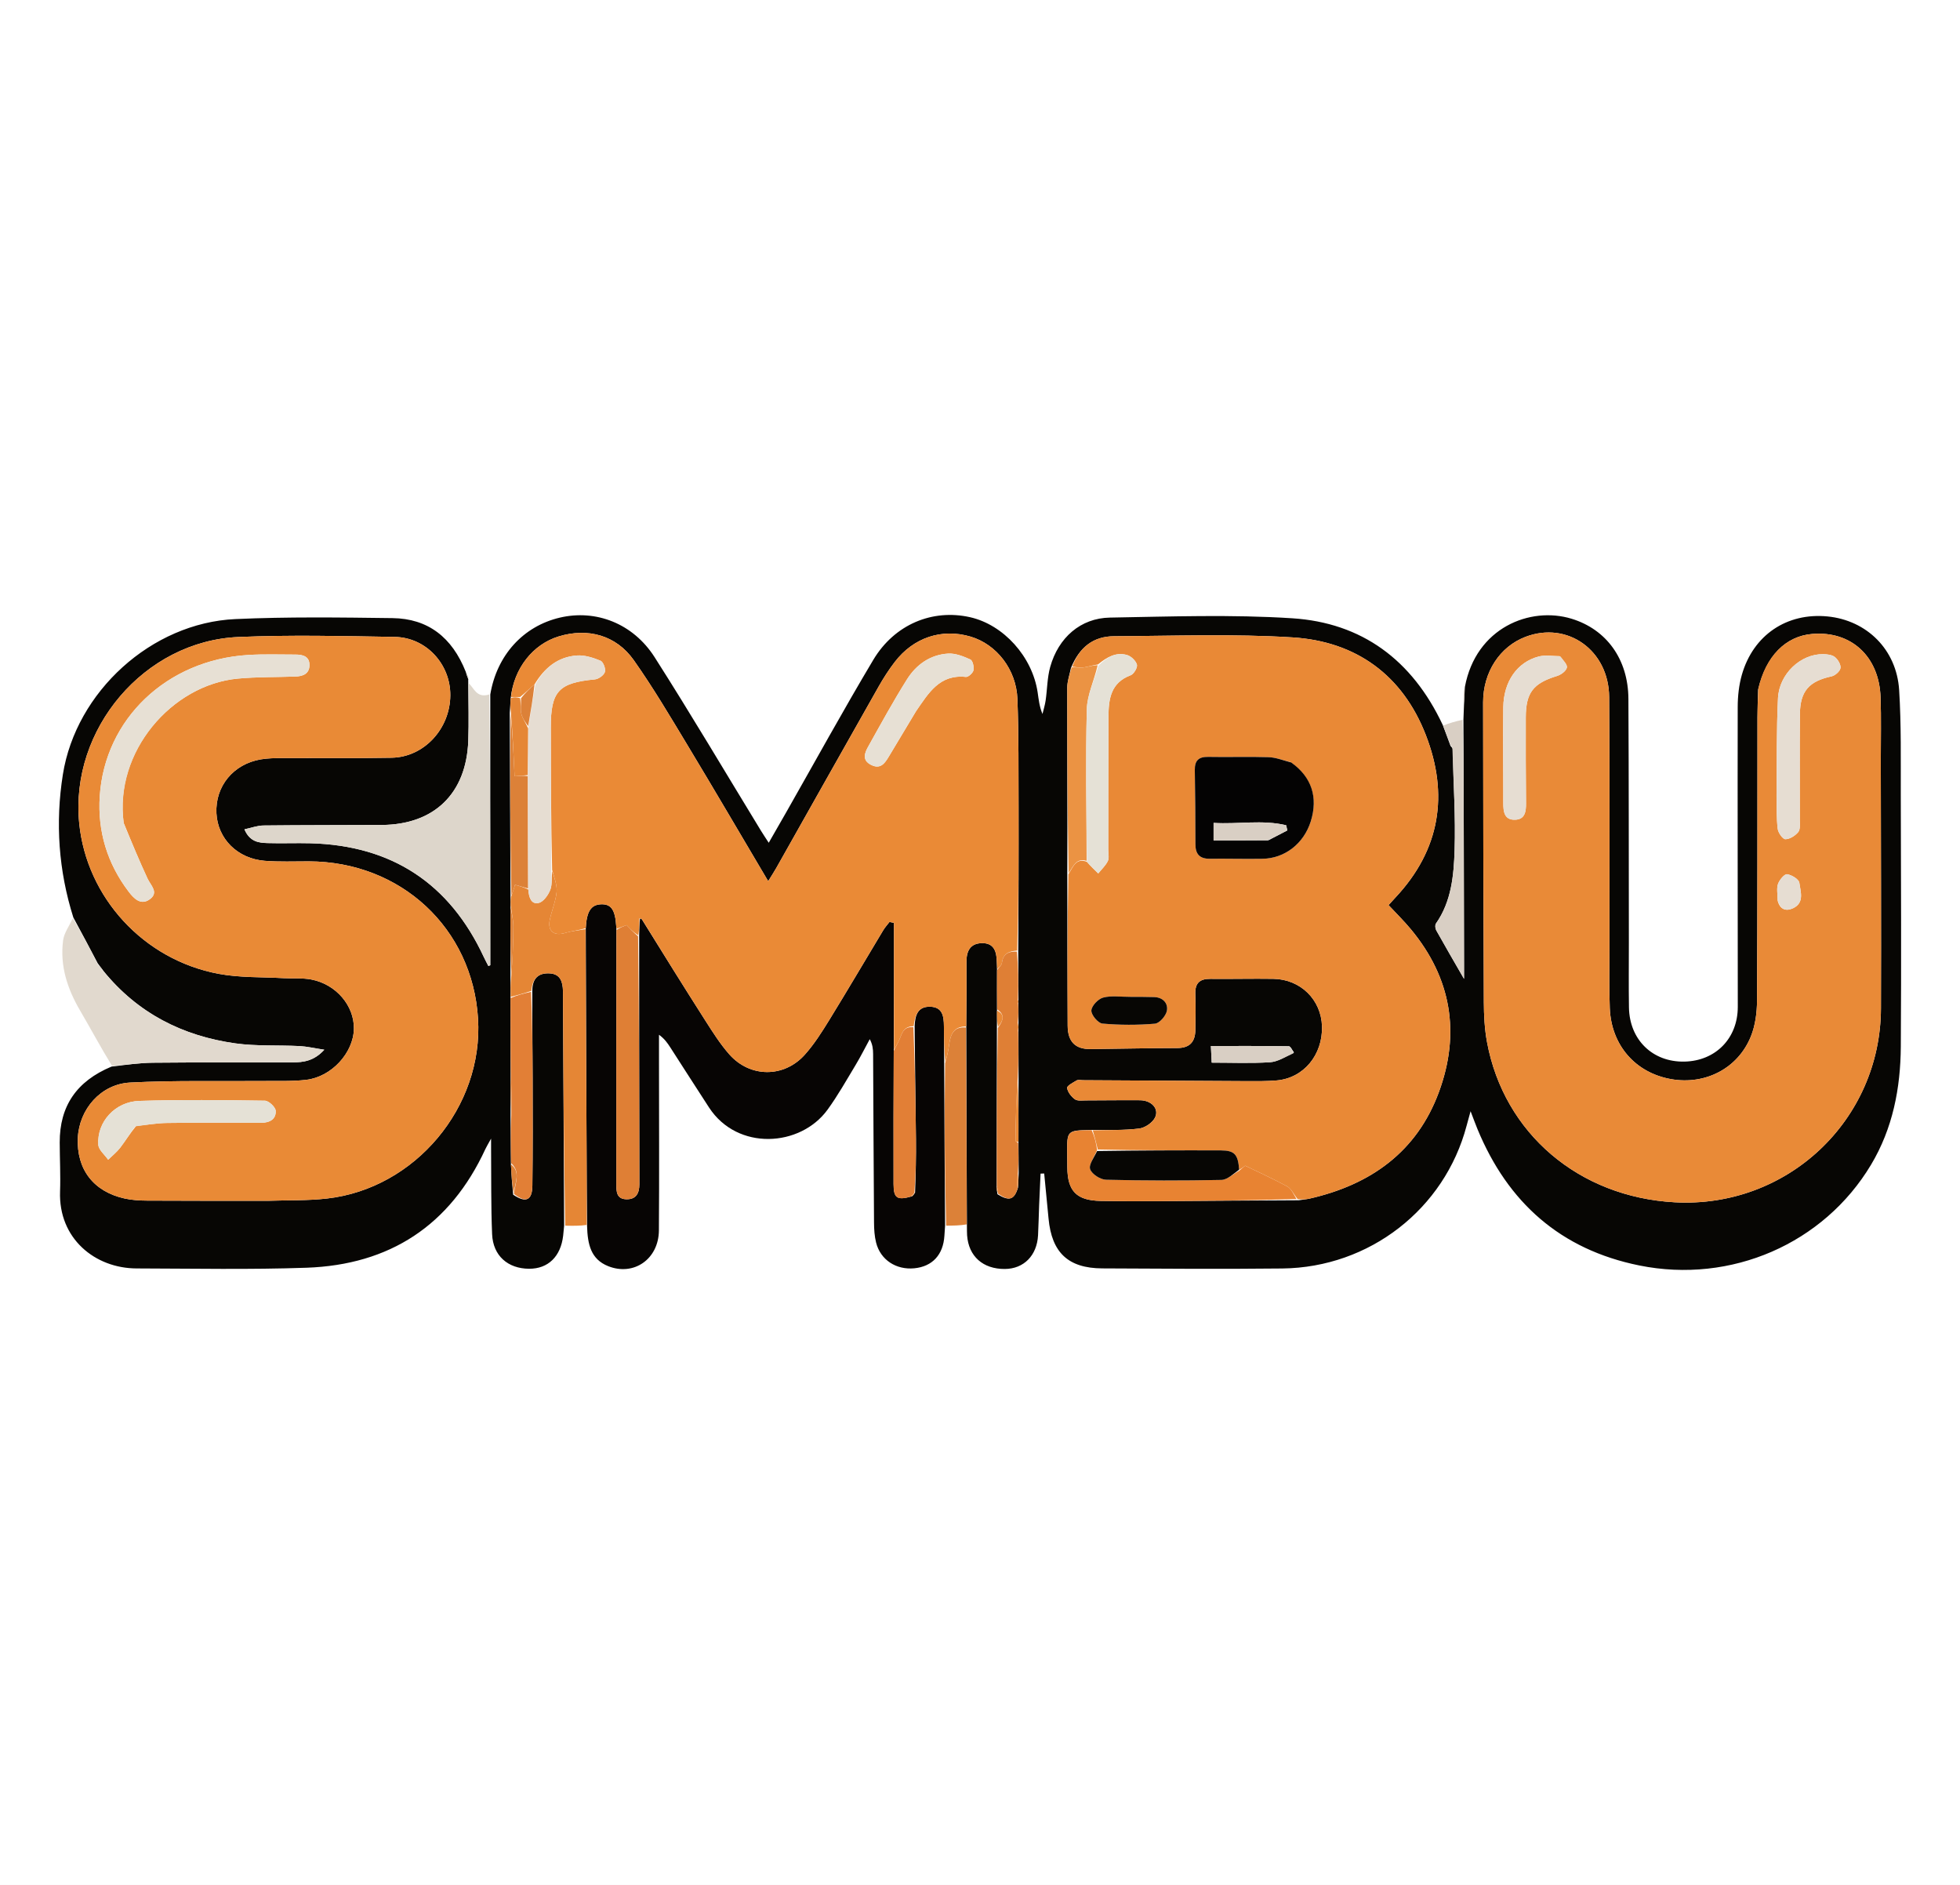
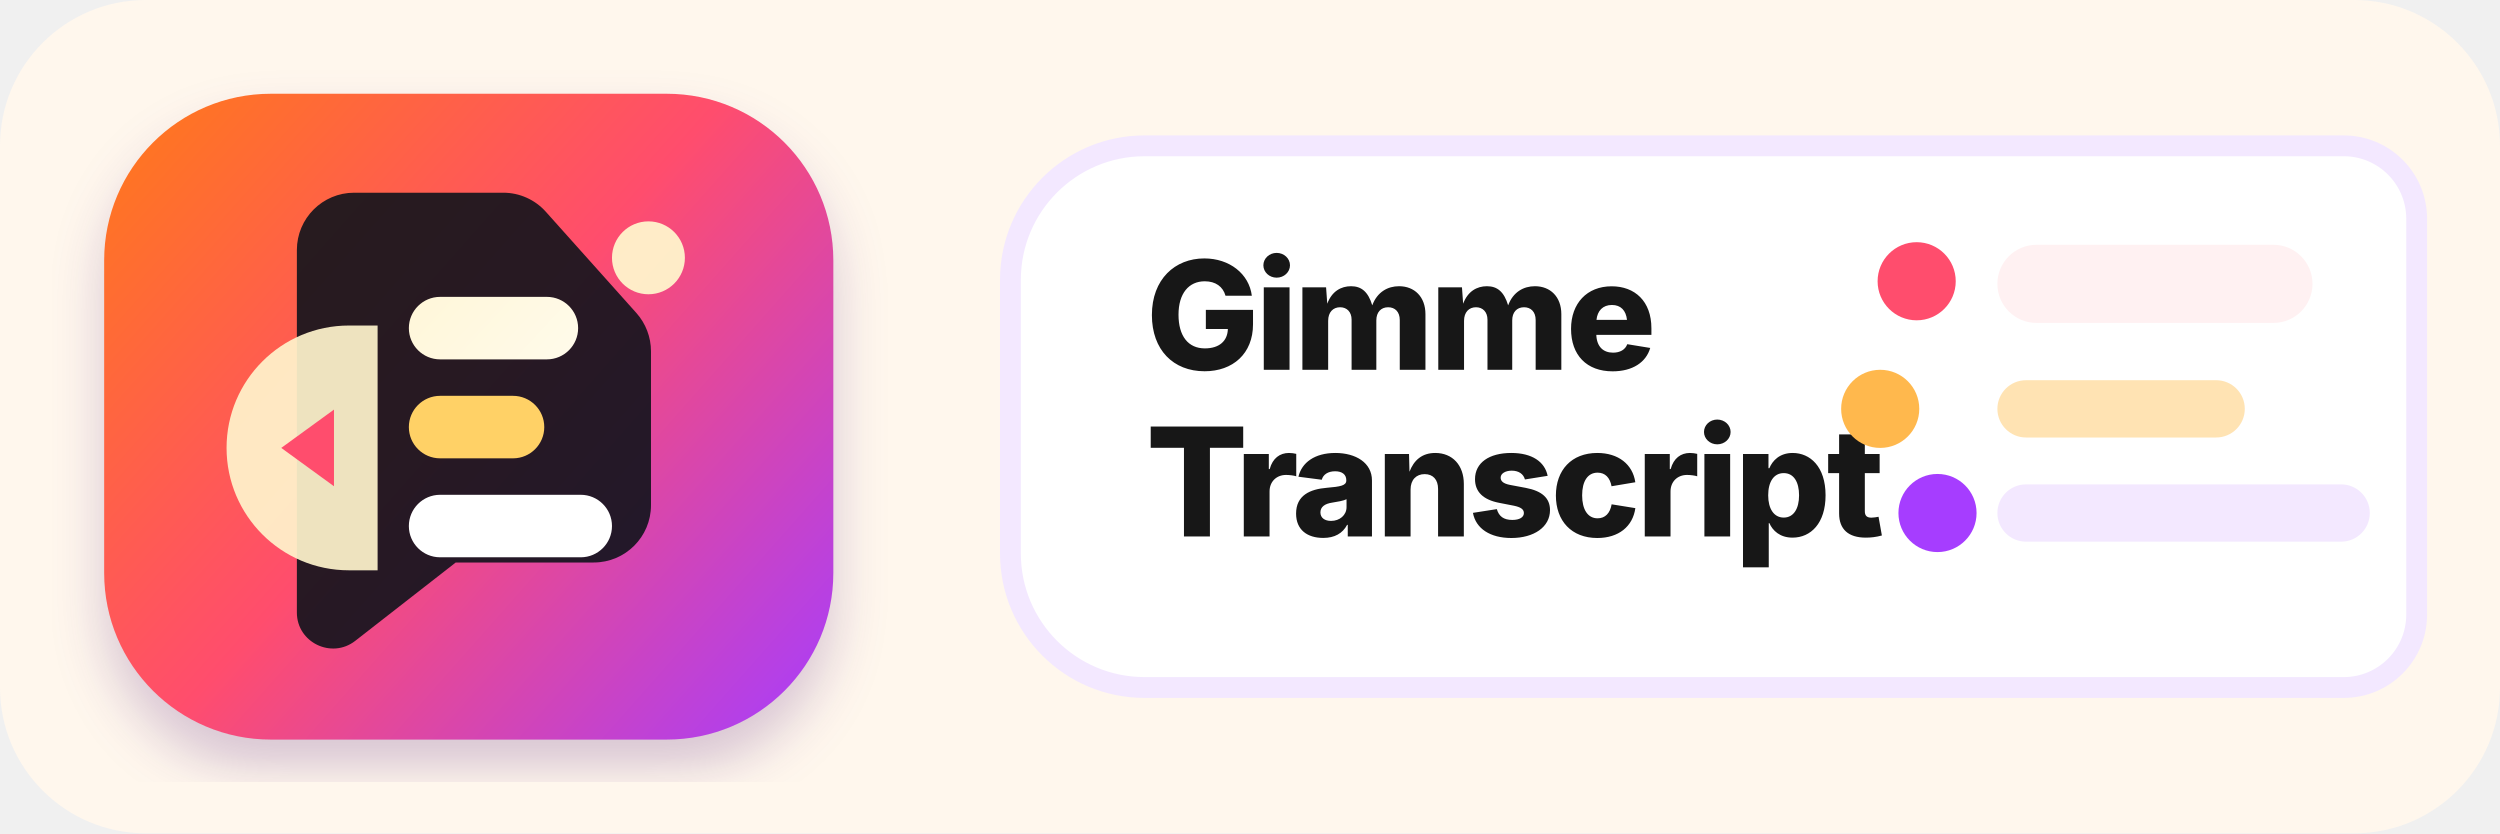
- <svg xmlns="http://www.w3.org/2000/svg" width="832" height="800" viewBox="0 0 832 800" fill="none">
-   <rect width="832" height="800" fill="white" />
-   <path d="M31.127 389.397C24.863 369.531 23.441 349.226 26.682 328.746C32.246 293.58 64.311 264.372 99.897 262.756C122.097 261.748 144.374 262.061 166.609 262.345C181.698 262.538 191.905 270.51 197.699 285.111C198.157 286.65 198.471 287.497 198.785 288.344C198.758 288.527 198.73 288.71 198.763 289.65C198.823 298.423 199.071 306.449 198.776 314.454C197.952 336.828 184.295 350.017 162.035 350.14C145.29 350.232 128.544 350.177 111.8 350.364C109.239 350.392 106.689 351.373 103.759 351.993C106.065 357.367 109.895 357.716 113.602 357.831C119.653 358.019 125.718 357.746 131.77 357.905C166.252 358.811 190.816 374.9 205.387 406.21C205.984 407.495 206.667 408.74 207.311 410.003C207.581 409.894 207.851 409.784 208.121 409.674C208.121 371.366 208.121 333.057 208.121 294.749C210.894 278.121 222.069 265.788 237.674 262.131C252.85 258.575 268.678 264.512 277.882 278.938C293.383 303.232 308.045 328.062 323.068 352.662C323.98 354.154 324.965 355.601 326.321 357.695C328.945 353.122 331.293 349.057 333.615 344.978C345.936 323.332 357.919 301.484 370.68 280.102C379.72 264.954 395.848 258.367 411.787 261.96C426.008 265.166 438.216 278.715 440.469 293.854C440.912 296.832 441.186 299.836 442.524 303.041C442.979 301.13 443.58 299.239 443.862 297.303C444.55 292.561 444.526 287.641 445.799 283.075C449.272 270.621 458.707 262.339 471.128 262.125C496.94 261.682 522.848 260.759 548.564 262.416C578.036 264.315 599.421 280.028 612.405 307.654C613.654 310.948 614.669 313.551 615.687 316.456C616.027 316.96 616.365 317.162 616.652 317.832C616.955 332.486 617.926 346.692 617.464 360.851C617.113 371.604 616.128 382.599 609.543 391.983C609.097 392.618 609.234 394.081 609.661 394.845C613.382 401.513 617.232 408.11 621.467 415.463C621.467 413.061 621.47 411.325 621.467 409.589C621.418 385.022 621.373 360.454 621.316 335.887C621.293 325.754 621.244 315.621 621.207 305.488C621.277 303.654 621.348 301.819 621.452 299.151C621.602 296.056 621.718 293.796 621.835 291.535C626.516 266.407 649.542 257.242 667.115 262.612C681.884 267.124 691.15 279.72 691.243 296.616C691.432 331.017 691.39 365.418 691.438 399.82C691.451 409.088 691.323 418.359 691.479 427.625C691.709 441.333 701.537 450.837 714.981 450.578C728.218 450.323 737.673 440.742 737.673 427.346C737.676 384.923 737.552 342.501 737.64 300.079C737.649 295.505 738.148 290.769 739.404 286.39C744.248 269.491 758.551 259.94 775.784 261.635C792.425 263.271 805.095 275.688 806.17 292.881C807.092 307.624 806.819 322.45 806.86 337.24C806.957 372.889 807.112 408.539 806.874 444.186C806.756 461.847 803.476 478.919 794.228 494.361C774.162 527.865 734.83 544.974 695.897 537.106C662.45 530.347 640.054 510.4 627.163 479.198C626.286 477.075 625.507 474.911 624.248 471.634C623.505 474.337 623.017 476.058 622.56 477.788C613.23 513.106 581.364 537.979 544.323 538.383C518.847 538.661 493.365 538.481 467.887 538.346C453.433 538.27 446.458 531.64 445.099 517.218C444.498 510.834 443.866 504.454 443.248 498.073C442.734 498.087 442.22 498.101 441.707 498.115C441.505 502.569 441.287 507.022 441.107 511.477C440.935 515.751 440.869 520.03 440.641 524.301C440.182 532.895 434.575 538.543 426.554 538.592C417.247 538.649 411.15 533.218 410.522 524.289C410.447 523.224 410.473 522.151 410.449 520.141C410.322 491.501 410.198 463.801 410.163 435.667C410.262 426.224 410.326 417.214 410.262 408.206C410.229 403.679 411.838 400.424 416.731 400.296C421.924 400.16 423.056 403.846 423.134 408.162C423.153 409.218 423.26 410.273 423.228 411.82C423.187 417.693 423.244 423.074 423.218 428.917C423.183 431.563 423.229 433.747 423.176 436.424C423.101 459.039 423.125 481.161 423.064 503.684C423.101 504.886 423.222 505.686 423.428 506.885C428.414 509.94 430.498 509.239 432.135 504.07C432.312 501.8 432.317 499.9 432.437 497.515C432.438 493.052 432.323 489.073 432.328 484.609C432.381 475.204 432.315 466.284 432.377 456.877C432.403 450.273 432.301 444.156 432.319 437.628C432.363 436.09 432.287 434.962 432.346 433.376C432.387 430.705 432.293 428.491 432.309 425.937C432.343 425.134 432.266 424.671 432.326 423.723C432.346 416.787 432.229 410.335 432.239 403.46C432.375 382.908 432.436 362.777 432.374 342.647C432.326 327.329 432.457 311.999 431.883 296.698C431.411 284.085 422.991 273.461 412.039 270.21C399.847 266.59 387.795 270.537 379.79 280.995C377.309 284.236 375.07 287.701 373.056 291.255C358.489 316.963 344.012 342.722 329.491 368.456C328.511 370.192 327.408 371.858 326.09 373.999C314.353 354.187 303.226 335.149 291.833 316.272C284.479 304.086 277.222 291.792 269.022 280.182C261.525 269.569 249.473 266.36 237.161 270.116C226.189 273.462 218.172 283.656 216.797 296.262C216.614 298.488 216.569 300.283 216.384 302.502C216.432 328.739 216.619 354.552 216.717 380.778C216.687 382.315 216.746 383.438 216.685 384.978C216.635 395.129 216.706 404.862 216.688 415.061C216.667 418.053 216.735 420.579 216.702 423.598C216.681 434.45 216.762 444.809 216.754 455.663C216.713 461.905 216.762 467.652 216.723 473.891C216.745 480.817 216.855 487.251 216.883 494.166C217.095 498.65 217.389 502.652 217.83 507.066C223.25 510.72 225.903 509.476 225.986 503.214C226.186 488.069 226.132 472.92 226.095 457.773C226.066 445.491 225.912 433.209 225.959 420.511C225.989 415.198 228.58 412.896 233.265 413.129C237.912 413.361 238.883 416.751 238.973 420.627C239.015 422.401 238.994 424.177 239.003 425.952C239.158 457.368 239.313 488.784 239.468 520.2C239.332 521.615 239.219 523.033 239.056 524.444C238.031 533.313 232.671 538.525 224.618 538.498C215.598 538.467 209.278 532.985 208.893 523.815C208.385 511.729 208.57 499.614 208.459 487.512C208.451 486.627 208.458 485.741 208.458 483.274C207.19 485.578 206.542 486.604 206.037 487.697C191.073 520.128 165.399 536.838 130.067 538.068C106.074 538.904 82.031 538.42 58.011 538.363C40.274 538.322 24.786 525.619 25.493 505.714C25.739 498.784 25.368 491.833 25.349 484.891C25.305 469.499 32.469 458.893 47.341 452.693C53.69 451.929 59.34 451.103 64.998 451.048C84.731 450.858 104.466 450.94 124.2 450.905C128.84 450.897 133.29 450.322 137.665 445.54C133.46 444.901 130.285 444.147 127.08 443.985C118.03 443.526 108.858 444.091 99.93 442.844C77.572 439.719 58.471 430.067 43.841 412C43.031 410.856 42.308 410.033 41.484 408.854C37.965 402.132 34.546 395.764 31.127 389.397ZM453.053 371.669C453.096 392.873 453.088 414.077 453.212 435.281C453.253 442.152 456.452 445.325 462.913 445.258C475.2 445.131 487.487 444.839 499.774 444.814C504.989 444.803 507.303 442.216 507.407 437.327C507.517 432.162 507.578 426.988 507.398 421.827C507.237 417.218 509.317 415.405 513.796 415.454C522.701 415.552 531.609 415.314 540.513 415.449C552.077 415.623 560.86 424.316 561.173 435.631C561.508 447.762 553.347 457.602 541.928 458.569C537.679 458.929 533.388 458.889 529.117 458.869C505.962 458.764 482.808 458.608 459.654 458.473C458.764 458.467 457.693 458.189 457.02 458.579C455.477 459.472 452.838 460.901 452.97 461.752C453.244 463.524 454.745 465.452 456.285 466.565C457.388 467.363 459.372 467.045 460.963 467.045C468.622 467.046 476.282 466.901 483.94 466.976C488.786 467.024 492.13 470.565 490.308 474.315C489.241 476.511 486.046 478.683 483.577 478.988C477.075 479.791 470.446 479.568 462.93 479.589C452.917 479.811 452.918 479.811 453.019 489.701C453.039 491.656 453.057 493.612 453.075 495.567C453.164 505.571 457.02 509.52 467.192 509.704C475.542 509.854 483.897 509.848 492.249 509.8C511.607 509.689 530.966 509.51 551.29 509.43C552.874 509.189 554.482 509.048 556.04 508.692C581.837 502.788 601.453 488.872 610.795 463.517C619.997 438.54 616.115 415.13 598.895 394.398C595.974 390.882 592.692 387.667 589.424 384.148C590.316 383.17 591.365 381.992 592.442 380.84C611.341 360.623 615.034 337.21 605.266 312.01C595.393 286.536 575.639 272.228 548.715 270.534C523.517 268.949 498.149 269.923 472.858 270.037C464.134 270.076 458.188 274.702 454.594 283.554C454.051 286.328 453.042 289.102 453.039 291.877C453.01 318.144 453.153 344.412 453.053 371.669ZM746.299 292.751C746.203 296.667 746.027 300.582 746.024 304.498C745.984 344.585 746.061 384.672 745.84 424.758C745.812 429.814 745.112 435.207 743.244 439.848C737.759 453.476 723.877 460.581 709.346 458.014C694.213 455.341 683.958 443.646 683.337 427.873C683 419.333 683.202 410.771 683.196 402.22C683.169 366.765 683.326 331.309 683.069 295.856C682.925 275.96 665.328 263.536 647.562 270.294C636.702 274.424 629.559 285.235 629.567 298.098C629.592 340.501 629.676 382.904 629.873 425.307C629.9 430.987 630.195 436.757 631.229 442.325C638.419 481.032 670.197 508.044 710.859 510.286C758.523 512.914 798.271 475.664 798.445 427.98C798.572 392.882 798.413 357.782 798.378 322.684C798.369 313.776 798.595 304.859 798.284 295.961C797.678 278.578 785.819 267.709 769.31 269.061C758.042 269.984 749.564 278.426 746.299 292.751ZM113.749 509.658C122.106 509.367 130.526 509.629 138.81 508.691C176.275 504.445 205.2 469.821 202.921 432.362C200.585 393.956 170.144 365.671 131.075 365.588C124.844 365.575 118.583 365.853 112.387 365.359C100.756 364.433 92.401 355.97 91.872 345.177C91.311 333.725 99.031 324.259 110.755 322.291C113.717 321.794 116.78 321.766 119.797 321.752C135.296 321.682 150.798 321.894 166.292 321.602C180.007 321.343 191.037 309.341 191.152 295.159C191.26 281.902 180.931 270.552 167.536 270.324C145.454 269.948 123.328 269.429 101.279 270.358C61.245 272.045 29.648 309.491 33.622 349.409C36.755 380.894 60.921 407.381 92.85 413.333C101.863 415.013 111.26 414.643 120.483 415.166C124.382 415.388 128.38 415.008 132.172 415.737C142.736 417.77 150.387 426.893 150.225 436.653C150.056 446.793 140.781 457.059 129.987 458.314C124.005 459.009 117.905 458.754 111.857 458.81C92.987 458.986 74.084 458.49 55.257 459.467C42.748 460.116 33.6 470.855 33.044 482.937C32.43 496.253 39.662 505.755 52.908 508.685C56.004 509.37 59.259 509.558 62.444 509.577C79.189 509.673 95.935 509.641 113.749 509.658ZM549.301 446.693C548.569 445.778 547.849 444.078 547.103 444.066C536.16 443.895 525.213 443.949 514.011 443.949C514.147 446.749 514.24 448.644 514.355 451.02C522.784 451.02 530.947 451.361 539.057 450.854C542.363 450.647 545.553 448.6 549.301 446.693Z" fill="#070604" />
-   <path d="M401.178 520.209C401.083 521.626 400.978 523.042 400.894 524.46C400.412 532.549 395.784 537.561 388.108 538.303C380.382 539.049 373.742 534.721 371.895 527.394C371.208 524.67 371.034 521.762 371.013 518.934C370.837 495.067 370.758 471.199 370.625 447.331C370.614 445.316 370.43 443.302 369.201 441.055C367.196 444.736 365.319 448.495 363.156 452.081C359.302 458.47 355.635 465.017 351.25 471.03C339.73 486.828 313.064 488.574 300.983 470.064C295.442 461.574 290.006 453.016 284.504 444.501C283.299 442.637 282.017 440.824 279.738 439.19C279.738 443.179 279.737 447.167 279.738 451.155C279.743 474.846 279.88 498.537 279.698 522.226C279.604 534.428 269 541.723 258.153 537.391C250.819 534.461 249.422 528.176 249.204 520.32C249.081 509.244 249.052 499.089 249.005 488.934C248.86 457.406 248.707 425.879 248.653 393.961C249.012 386.842 250.85 384.012 255.08 383.819C259.42 383.62 261.169 386.147 261.583 393.193C261.603 393.541 261.702 393.884 261.66 394.721C261.584 430.993 261.619 466.772 261.626 502.552C261.627 505.755 261.682 508.959 265.99 509.008C270.154 509.056 271.408 506.257 271.403 502.605C271.354 467.544 271.297 432.482 271.32 396.952C271.401 394.269 271.406 392.052 271.686 389.837C272.134 389.899 272.307 389.96 272.58 390.368C281.587 404.887 290.427 419.102 299.435 433.209C302.59 438.149 305.757 443.182 309.623 447.546C318.392 457.443 332.786 457.516 341.623 447.651C345.628 443.18 348.903 437.984 352.066 432.844C359.813 420.259 367.29 407.508 374.912 394.847C375.67 393.589 376.685 392.486 377.58 391.311C378.214 391.435 378.847 391.559 379.48 391.682C379.48 409.64 379.48 427.597 379.386 446.048C379.291 465.208 379.261 483.873 379.308 502.538C379.323 508.574 380.802 509.549 387.137 507.752C387.704 507.311 387.939 506.946 388.433 506.217C388.738 498.38 388.886 490.907 388.811 483.436C388.651 467.606 388.375 451.777 388.253 435.551C388.432 430.831 389.613 427.176 394.785 427.279C400.115 427.386 400.661 431.349 400.683 435.532C400.71 440.655 400.815 445.777 400.796 451.393C400.863 474.662 401.02 497.435 401.178 520.209Z" fill="#070504" />
-   <path d="M207.671 294.75C208.119 333.057 208.119 371.366 208.119 409.674C207.849 409.784 207.579 409.893 207.31 410.003C206.666 408.739 205.983 407.494 205.385 406.21C190.815 374.9 166.251 358.811 131.769 357.905C125.717 357.746 119.652 358.019 113.601 357.831C109.893 357.716 106.064 357.367 103.758 351.993C106.688 351.373 109.238 350.392 111.799 350.364C128.543 350.177 145.289 350.232 162.034 350.14C184.293 350.017 197.951 336.828 198.775 314.454C199.069 306.449 198.822 298.423 198.867 289.907C201.224 291.902 202.211 296.458 207.671 294.75Z" fill="#DDD6CB" />
-   <path d="M248.558 394.35C248.708 425.878 248.861 457.406 249.007 488.934C249.054 499.089 249.083 509.244 249.057 519.893C246.135 520.332 243.274 520.277 239.941 520.211C239.313 488.784 239.158 457.368 239.003 425.952C238.994 424.177 239.015 422.401 238.973 420.627C238.883 416.751 237.912 413.361 233.265 413.129C228.58 412.896 225.989 415.198 225.585 420.525C222.311 421.672 219.557 422.389 216.804 423.106C216.735 420.579 216.667 418.053 216.997 414.732C217.587 407.051 217.914 400.164 217.906 393.277C217.903 390.372 217.194 387.466 216.806 384.561C216.746 383.438 216.687 382.315 216.992 380.515C217.776 378.404 218.195 376.971 218.62 375.511C220.632 376.094 222.401 376.606 224.257 377.529C224.498 380.845 225.453 384.002 228.707 383.219C230.737 382.731 232.773 379.821 233.626 377.553C234.515 375.189 233.986 372.291 234.451 369.728C235.36 372.769 236.56 375.774 236.273 378.63C235.872 382.616 234.191 386.455 233.369 390.421C232.374 395.22 235.194 397.383 239.898 395.973C242.695 395.134 245.666 394.872 248.558 394.35Z" fill="#E58635" />
-   <path d="M30.913 389.75C34.545 395.764 37.964 402.131 41.492 409.235C42.376 410.754 43.151 411.538 43.927 412.322C58.47 430.067 77.571 439.719 99.93 442.844C108.857 444.091 118.029 443.526 127.079 443.985C130.284 444.147 133.459 444.901 137.664 445.539C133.289 450.321 128.839 450.896 124.199 450.905C104.465 450.94 84.73 450.858 64.997 451.048C59.34 451.103 53.689 451.929 47.578 452.418C42.755 444.58 38.53 436.642 33.986 428.891C28.559 419.638 25.373 409.836 26.794 399.082C27.205 395.971 29.349 393.09 30.913 389.75Z" fill="#E1D9CE" />
-   <path d="M401.628 520.209C401.021 497.435 400.863 474.661 401.191 451.268C402.098 448.167 402.583 445.696 402.927 443.205C403.508 438.987 404.847 435.607 410.073 436.101C410.198 463.801 410.322 491.501 410.375 519.666C407.563 520.157 404.821 520.183 401.628 520.209Z" fill="#DC8138" />
-   <path d="M620.809 305.499C621.243 315.621 621.292 325.754 621.315 335.887C621.372 360.454 621.417 385.021 621.466 409.589C621.469 411.325 621.466 413.061 621.466 415.463C617.231 408.11 613.381 401.513 609.66 394.845C609.233 394.08 609.096 392.618 609.542 391.983C616.128 382.599 617.112 371.604 617.463 360.851C617.925 346.692 616.955 332.486 616.533 317.588C616.206 316.635 615.945 316.394 615.684 316.154C614.669 313.551 613.654 310.948 612.616 307.965C615.2 306.894 617.806 306.201 620.809 305.499Z" fill="#D9CFC4" />
-   <path d="M621.471 291.669C621.718 293.796 621.601 296.056 621.341 298.703C621.167 296.661 621.138 294.232 621.471 291.669Z" fill="#D9CFC4" />
-   <path d="M199.013 288.117C198.471 287.497 198.157 286.65 197.865 285.464C198.339 286.047 198.79 286.969 199.013 288.117Z" fill="#DDD6CB" />
-   <path d="M455.158 282.944C458.188 274.702 464.134 270.076 472.858 270.037C498.15 269.923 523.517 268.949 548.716 270.534C575.639 272.228 595.393 286.536 605.267 312.01C615.035 337.21 611.342 360.623 592.443 380.84C591.366 381.992 590.316 383.169 589.424 384.148C592.692 387.667 595.974 390.882 598.895 394.398C616.115 415.13 619.998 438.54 610.795 463.517C601.453 488.872 581.837 502.788 556.04 508.692C554.482 509.048 552.875 509.189 550.84 508.944C549.094 506.794 548.137 504.511 546.439 503.578C540.668 500.404 534.635 497.708 528.551 494.756C528.045 495.182 527.026 496.039 526.004 496.458C525.559 489.979 524.063 488.293 518.312 488.271C500.876 488.202 483.439 488.278 466.003 487.875C465.291 484.885 464.579 482.319 463.868 479.753C470.446 479.567 477.075 479.791 483.577 478.988C486.047 478.683 489.242 476.511 490.308 474.315C492.13 470.565 488.786 467.024 483.94 466.976C476.282 466.901 468.622 467.046 460.963 467.045C459.372 467.045 457.388 467.363 456.285 466.565C454.746 465.452 453.245 463.524 452.971 461.752C452.839 460.901 455.477 459.472 457.02 458.579C457.693 458.189 458.764 458.467 459.654 458.472C482.808 458.607 505.963 458.764 529.117 458.869C533.388 458.889 537.679 458.929 541.928 458.569C553.347 457.602 561.508 447.762 561.173 435.631C560.86 424.316 552.077 415.623 540.513 415.449C531.61 415.314 522.701 415.552 513.797 415.454C509.318 415.405 507.237 417.218 507.398 421.827C507.578 426.988 507.517 432.162 507.407 437.327C507.303 442.216 504.989 444.803 499.775 444.814C487.487 444.839 475.201 445.13 462.913 445.258C456.452 445.325 453.253 442.152 453.213 435.281C453.088 414.077 453.096 392.873 453.514 371.08C455.671 367.742 456.716 364.065 461.376 365.778C463.058 367.699 464.626 369.208 466.193 370.718C467.59 368.978 469.318 367.399 470.266 365.442C470.9 364.135 470.439 362.291 470.442 360.687C470.469 341.795 470.444 322.904 470.538 304.012C470.576 296.617 471.555 289.713 479.95 286.6C481.3 286.099 482.95 283.313 482.611 282.1C482.144 280.429 480.132 278.496 478.403 278.004C473.69 276.66 469.822 278.939 466.109 281.992C463.759 282.352 461.788 283.058 459.76 283.309C458.264 283.495 456.695 283.087 455.158 282.944ZM547.706 323.419C544.635 322.703 541.58 321.471 538.489 321.37C529.973 321.091 521.439 321.412 512.917 321.24C508.792 321.157 507.112 322.813 507.183 326.889C507.363 337.37 507.438 347.854 507.447 358.337C507.451 362.548 509.28 364.527 513.56 364.481C521.019 364.402 528.482 364.619 535.939 364.492C545.446 364.331 553.476 357.997 556.404 348.622C559.588 338.431 556.819 329.799 547.706 323.419ZM479.365 423.09C475.644 423.116 471.744 422.476 468.268 423.413C466.141 423.986 463.363 426.923 463.278 428.902C463.197 430.765 466.132 434.274 467.973 434.437C475.358 435.092 482.866 435.111 490.254 434.483C492.171 434.32 494.92 431.173 495.329 429.024C495.931 425.859 493.703 423.324 489.983 423.192C486.796 423.079 483.603 423.118 479.365 423.09Z" fill="#E98936" />
-   <path d="M746.374 292.288C749.564 278.426 758.042 269.984 769.31 269.061C785.819 267.709 797.678 278.578 798.284 295.961C798.594 304.859 798.369 313.775 798.378 322.684C798.412 357.782 798.572 392.881 798.444 427.979C798.271 475.664 758.523 512.914 710.859 510.286C670.197 508.044 638.419 481.032 631.229 442.325C630.195 436.757 629.899 430.987 629.873 425.307C629.676 382.904 629.591 340.501 629.566 298.098C629.559 285.235 636.702 274.424 647.562 270.293C665.328 263.536 682.925 275.96 683.069 295.855C683.325 331.308 683.168 366.765 683.195 402.219C683.202 410.771 683 419.333 683.336 427.872C683.957 443.646 694.213 455.341 709.346 458.014C723.877 460.58 737.759 453.476 743.244 439.848C745.112 435.207 745.811 429.814 745.839 424.758C746.061 384.672 745.983 344.585 746.023 304.498C746.027 300.582 746.203 296.666 746.374 292.288ZM754.118 337.933C754.235 342.557 754.066 347.216 754.621 351.787C754.823 353.456 756.749 356.191 757.879 356.186C759.749 356.178 762.054 354.708 763.329 353.157C764.262 352.023 763.989 349.771 763.993 348.017C764.028 333.067 763.889 318.116 764.037 303.168C764.134 293.286 767.94 289.135 777.462 287.07C778.986 286.74 781.033 284.949 781.261 283.571C781.5 282.131 780.194 279.929 778.899 278.885C777.675 277.898 775.592 277.67 773.879 277.647C764.384 277.525 755.235 286.001 754.738 296.347C754.09 309.842 754.287 323.378 754.118 337.933ZM662.027 278.468C659.062 278.491 655.943 277.922 653.16 278.646C644.02 281.022 638.265 289.289 638.131 300.19C637.964 313.731 638.167 327.276 638.134 340.819C638.125 344.506 638.551 348.09 643.187 347.92C647.388 347.767 647.814 344.394 647.78 340.877C647.665 328.76 647.647 316.642 647.678 304.525C647.706 293.924 650.845 289.997 660.984 286.89C662.635 286.384 664.714 284.864 665.109 283.409C665.447 282.165 663.651 280.342 662.027 278.468ZM754.608 382.302C755.514 385.884 757.98 386.929 761.064 385.512C766.104 383.195 764.288 378.416 763.805 374.706C763.608 373.194 760.562 371.324 758.612 371.052C757.49 370.895 755.4 373.401 754.778 375.088C754.083 376.971 754.559 379.285 754.608 382.302Z" fill="#E98A37" />
-   <path d="M113.215 509.656C95.935 509.641 79.189 509.673 62.444 509.577C59.259 509.558 56.004 509.37 52.908 508.685C39.662 505.755 32.43 496.253 33.044 482.937C33.6 470.855 42.748 460.116 55.257 459.467C74.084 458.49 92.987 458.986 111.858 458.81C117.905 458.753 124.005 459.009 129.988 458.313C140.781 457.058 150.056 446.793 150.225 436.653C150.387 426.893 142.736 417.77 132.172 415.737C128.38 415.008 124.382 415.388 120.483 415.166C111.26 414.643 101.863 415.013 92.851 413.333C60.921 407.381 36.755 380.893 33.622 349.409C29.648 309.491 61.245 272.045 101.279 270.358C123.328 269.429 145.454 269.948 167.536 270.324C180.931 270.551 191.26 281.902 191.153 295.158C191.037 309.341 180.007 321.342 166.292 321.601C150.799 321.894 135.296 321.681 119.798 321.752C116.78 321.766 113.717 321.794 110.755 322.291C99.031 324.259 91.311 333.725 91.872 345.177C92.401 355.97 100.756 364.433 112.387 365.359C118.583 365.853 124.844 365.575 131.076 365.588C170.144 365.671 200.585 393.956 202.921 432.362C205.2 469.821 176.275 504.445 138.81 508.691C130.526 509.629 122.106 509.367 113.215 509.656ZM52.486 349.213C48.32 319.092 72.955 290.643 100.921 288.022C109.051 287.26 117.267 287.431 125.442 287.144C128.577 287.034 131.294 286.004 131.366 282.391C131.441 278.591 128.58 277.82 125.475 277.821C118.709 277.825 111.922 277.569 105.18 277.996C70.79 280.174 44.5 305.094 42.345 337.923C41.369 352.798 45.527 366.51 54.625 378.467C56.774 381.292 59.758 384.461 63.575 381.678C67.541 378.787 64.007 375.86 62.632 372.9C59.145 365.389 55.965 357.736 52.486 349.213ZM57.791 477.878C62.184 477.438 66.573 476.679 70.971 476.619C84.305 476.438 97.644 476.496 110.98 476.532C114.566 476.542 117.245 474.944 117.027 471.443C116.929 469.866 114.082 467.195 112.45 467.171C94.674 466.908 76.88 466.7 59.115 467.261C48.807 467.587 41.097 476.214 41.728 485.85C41.872 488.056 44.45 490.104 45.907 492.224C47.629 490.537 49.565 489.014 51.023 487.123C53.199 484.298 55.039 481.214 57.791 477.878Z" fill="#E98A36" />
-   <path d="M410.162 435.667C404.847 435.608 403.508 438.987 402.927 443.205C402.583 445.696 402.098 448.167 401.281 450.773C400.816 445.776 400.71 440.655 400.684 435.532C400.662 431.349 400.116 427.386 394.785 427.279C389.614 427.176 388.433 430.831 387.827 435.553C383.247 435.601 382.85 438.901 381.687 441.495C381.058 442.896 380.223 444.205 379.481 445.555C379.481 427.597 379.481 409.64 379.481 391.682C378.848 391.559 378.214 391.435 377.581 391.311C376.685 392.486 375.67 393.589 374.913 394.847C367.29 407.508 359.813 420.259 352.067 432.844C348.903 437.984 345.628 443.18 341.623 447.651C332.787 457.516 318.392 457.443 309.624 447.546C305.757 443.182 302.591 438.149 299.436 433.209C290.427 419.102 281.587 404.887 272.507 390.187C272.026 389.718 271.718 389.777 271.411 389.836C271.406 392.052 271.402 394.268 270.943 396.935C269.013 395.828 267.536 394.271 265.988 392.639C264.68 393.132 263.222 393.68 261.765 394.229C261.702 393.884 261.603 393.541 261.583 393.193C261.169 386.147 259.42 383.62 255.081 383.818C250.85 384.012 249.012 386.842 248.654 393.96C245.665 394.872 242.695 395.134 239.897 395.973C235.193 397.383 232.373 395.22 233.368 390.421C234.19 386.455 235.871 382.616 236.272 378.63C236.559 375.774 235.36 372.769 234.374 369.232C233.885 348.716 233.834 328.798 233.805 308.881C233.783 293.351 237.117 289.823 252.526 288.35C254.107 288.199 256.348 286.593 256.78 285.197C257.195 283.856 256.07 280.903 254.9 280.424C251.739 279.131 248.132 277.961 244.813 278.213C236.774 278.823 231.074 283.481 226.895 290.509C224.753 292.294 222.972 294.066 220.767 295.836C219.205 295.834 218.07 295.833 216.935 295.832C218.171 283.656 226.189 273.462 237.16 270.116C249.473 266.359 261.525 269.569 269.021 280.182C277.221 291.791 284.478 304.086 291.832 316.272C303.225 335.149 314.352 354.187 326.09 373.999C327.408 371.858 328.511 370.192 329.49 368.456C344.011 342.722 358.488 316.963 373.055 291.255C375.069 287.701 377.308 284.236 379.789 280.995C387.794 270.537 399.846 266.59 412.038 270.21C422.991 273.461 431.41 284.085 431.883 296.698C432.456 311.999 432.326 327.329 432.373 342.647C432.436 362.777 432.374 382.908 431.796 403.457C427.757 403.713 425.711 405.115 425.279 408.789C425.172 409.7 424.005 410.485 423.325 411.328C423.259 410.273 423.153 409.218 423.133 408.162C423.055 403.846 421.924 400.16 416.73 400.296C411.837 400.424 410.229 403.679 410.261 408.206C410.325 417.214 410.262 426.224 410.162 435.667ZM388.952 301.691C394.138 294.243 398.786 286.097 410.009 287.311C411.031 287.422 412.992 285.647 413.23 284.483C413.525 283.045 412.913 280.365 411.924 279.916C408.973 278.577 405.594 277.213 402.475 277.4C394.902 277.853 388.955 282.078 385.028 288.317C379.172 297.623 373.891 307.296 368.528 316.905C367.04 319.571 365.817 322.624 369.739 324.623C373.752 326.669 375.581 323.981 377.31 321.091C381.05 314.841 384.795 308.594 388.952 301.691Z" fill="#EA8A36" />
-   <path d="M526.007 496.896C527.025 496.039 528.044 495.182 528.55 494.756C534.634 497.708 540.667 500.405 546.438 503.578C548.136 504.511 549.092 506.794 550.356 508.909C530.965 509.51 511.606 509.689 492.248 509.8C483.896 509.848 475.541 509.854 467.191 509.704C457.019 509.52 453.164 505.571 453.074 495.567C453.057 493.612 453.039 491.656 453.018 489.701C452.917 479.811 452.917 479.811 463.398 479.671C464.578 482.319 465.289 484.885 465.708 488.101C464.408 491.302 462.056 494.343 462.758 496.271C463.518 498.361 467.095 500.656 469.496 500.716C485.812 501.121 502.146 501.133 518.464 500.796C521.004 500.743 523.494 498.257 526.007 496.896Z" fill="#E88332" />
-   <path d="M423.229 411.82C424.006 410.485 425.173 409.7 425.28 408.79C425.712 405.115 427.758 403.714 431.669 403.879C432.229 410.335 432.347 416.787 432.104 423.805C431.895 425.006 432.047 425.641 432.198 426.277C432.293 428.491 432.387 430.705 432.067 433.502C431.834 435.403 432.016 436.721 432.199 438.038C432.301 444.156 432.403 450.273 432.033 457.068C431.376 466.524 431.178 475.303 431.058 484.083C431.054 484.415 431.808 484.757 432.209 485.095C432.323 489.073 432.438 493.052 432.111 497.669C431.767 500.351 431.865 502.395 431.964 504.439C430.498 509.239 428.414 509.941 423.659 506.66C423.586 505.119 423.368 504.201 423.15 503.283C423.125 481.161 423.101 459.039 423.561 436.317C425.956 433.074 426.613 430.561 423.3 428.455C423.244 423.074 423.187 417.693 423.229 411.82Z" fill="#DF7F35" />
-   <path d="M216.702 423.598C219.557 422.389 222.311 421.672 225.439 420.941C225.912 433.209 226.066 445.49 226.095 457.772C226.132 472.92 226.186 488.069 225.985 503.214C225.902 509.476 223.25 510.72 218.165 506.756C218.76 501.82 221.056 497.393 216.966 493.684C216.855 487.25 216.745 480.817 217.029 473.562C217.23 466.884 217.037 461.026 216.844 455.168C216.762 444.809 216.681 434.449 216.702 423.598Z" fill="#E27F36" />
-   <path d="M454.875 283.249C456.693 283.087 458.263 283.495 459.759 283.309C461.786 283.058 463.758 282.352 465.945 282.345C464.461 288.897 461.5 294.912 461.344 300.999C460.795 322.441 461.21 343.909 461.259 365.367C456.714 364.065 455.669 367.742 453.609 370.586C453.152 344.412 453.009 318.144 453.038 291.877C453.041 289.102 454.051 286.328 454.875 283.249Z" fill="#EB9343" />
-   <path d="M224.169 377.118C222.4 376.606 220.632 376.094 218.62 375.511C218.194 376.971 217.776 378.404 217.082 380.101C216.619 354.552 216.431 328.739 216.735 302.812C217.624 311.581 218.022 320.465 218.426 329.482C220.573 329.29 222.311 329.134 224.08 329.42C224.13 345.614 224.15 361.366 224.169 377.118Z" fill="#DC8138" />
-   <path d="M549.048 447.042C545.553 448.6 542.362 450.647 539.056 450.854C530.946 451.361 522.783 451.02 514.355 451.02C514.239 448.644 514.147 446.749 514.011 443.949C525.213 443.949 536.159 443.895 547.103 444.066C547.849 444.078 548.569 445.778 549.048 447.042Z" fill="#D9CFC4" />
-   <path d="M224.05 328.978C222.311 329.134 220.573 329.29 218.427 329.482C218.022 320.465 217.624 311.581 216.875 302.388C216.569 300.283 216.614 298.488 216.797 296.262C218.07 295.833 219.206 295.834 220.767 296.322C221.192 298.871 220.809 301.028 221.297 302.966C221.803 304.977 223.152 306.776 224.205 309.162C224.202 316.097 224.126 322.538 224.05 328.978Z" fill="#E58635" />
-   <path d="M216.685 384.979C217.194 387.467 217.903 390.372 217.907 393.278C217.914 400.164 217.587 407.051 217.086 414.267C216.706 404.862 216.635 395.129 216.685 384.979Z" fill="#DC8138" />
-   <path d="M432.327 484.609C431.807 484.757 431.052 484.415 431.057 484.083C431.176 475.303 431.374 466.524 431.903 457.555C432.314 466.284 432.38 475.204 432.327 484.609Z" fill="#EA8A36" />
-   <path d="M216.883 494.166C221.056 497.393 218.76 501.82 218.018 506.344C217.389 502.652 217.094 498.65 216.883 494.166Z" fill="#DC8138" />
-   <path d="M216.753 455.663C217.037 461.026 217.23 466.884 217.117 473.07C216.761 467.651 216.712 461.905 216.753 455.663Z" fill="#DC8138" />
-   <path d="M423.217 428.917C426.613 430.561 425.955 433.074 423.66 435.824C423.229 433.747 423.182 431.563 423.217 428.917Z" fill="#EA8A36" />
-   <path d="M432.134 504.07C431.864 502.395 431.766 500.351 431.995 498.153C432.316 499.9 432.311 501.8 432.134 504.07Z" fill="#EA8A36" />
-   <path d="M432.318 437.628C432.015 436.721 431.833 435.403 431.931 433.96C432.286 434.962 432.362 436.09 432.318 437.628Z" fill="#EA8A36" />
-   <path d="M43.841 412C43.153 411.538 42.377 410.754 41.594 409.59C42.308 410.033 43.031 410.856 43.841 412Z" fill="#D9CFC4" />
-   <path d="M432.309 425.937C432.046 425.641 431.895 425.006 431.966 424.289C432.265 424.67 432.343 425.134 432.309 425.937Z" fill="#EA8A36" />
-   <path d="M423.064 503.684C423.368 504.201 423.586 505.119 423.574 506.261C423.222 505.686 423.101 504.886 423.064 503.684Z" fill="#EA8A36" />
-   <path d="M615.687 316.456C615.945 316.395 616.206 316.635 616.585 317.12C616.364 317.161 616.027 316.959 615.687 316.456Z" fill="#E5E1D6" />
-   <path d="M261.662 394.721C263.223 393.68 264.681 393.132 265.988 392.639C267.536 394.271 269.013 395.828 270.867 397.402C271.298 432.482 271.355 467.543 271.404 502.605C271.409 506.256 270.155 509.056 265.991 509.008C261.683 508.959 261.628 505.755 261.627 502.552C261.62 466.772 261.585 430.992 261.662 394.721Z" fill="#DF7F35" />
-   <path d="M379.386 446.048C380.223 444.205 381.058 442.896 381.686 441.495C382.85 438.901 383.247 435.601 387.721 435.95C388.375 451.777 388.651 467.606 388.811 483.436C388.886 490.907 388.738 498.38 388.149 506.355C387.34 507.182 387.072 507.505 386.805 507.828C380.802 509.549 379.323 508.574 379.308 502.538C379.261 483.873 379.291 465.208 379.386 446.048Z" fill="#E27F36" />
-   <path d="M271.687 389.837C271.719 389.777 272.026 389.717 272.407 389.839C272.308 389.96 272.135 389.899 271.687 389.837Z" fill="#DF7F35" />
-   <path d="M387.137 507.752C387.073 507.505 387.34 507.182 387.891 506.72C387.94 506.946 387.704 507.311 387.137 507.752Z" fill="#EA8A36" />
-   <path d="M224.08 329.42C224.126 322.538 224.202 316.097 224.282 308.678C225.277 301.966 226.267 296.231 227.258 290.496C231.074 283.481 236.774 278.823 244.813 278.213C248.132 277.961 251.739 279.131 254.9 280.424C256.07 280.903 257.195 283.856 256.78 285.197C256.348 286.593 254.107 288.199 252.527 288.35C237.117 289.823 233.783 293.351 233.805 308.881C233.834 328.798 233.885 348.716 234.001 369.13C233.986 372.291 234.515 375.189 233.625 377.553C232.772 379.821 230.736 382.731 228.706 383.219C225.452 384.002 224.498 380.845 224.256 377.529C224.15 361.366 224.13 345.614 224.08 329.42Z" fill="#E6DDD2" />
-   <path d="M548.07 323.604C556.818 329.799 559.588 338.43 556.404 348.622C553.475 357.997 545.445 364.331 535.938 364.492C528.481 364.619 521.018 364.402 513.559 364.481C509.28 364.526 507.45 362.548 507.446 358.337C507.438 347.854 507.363 337.37 507.182 326.889C507.111 322.813 508.791 321.156 512.916 321.24C521.438 321.412 529.972 321.091 538.489 321.369C541.58 321.47 544.634 322.703 548.07 323.604ZM538.444 356.639C541.115 355.242 543.786 353.845 546.458 352.448C546.292 351.719 546.126 350.991 545.96 350.262C535.86 347.829 525.548 349.911 515.154 349.26C515.154 352.091 515.154 354.164 515.154 356.703C522.727 356.703 530.118 356.703 538.444 356.639Z" fill="#040303" />
-   <path d="M461.376 365.778C461.211 343.909 460.797 322.441 461.345 300.999C461.501 294.912 464.463 288.897 466.3 282.496C469.822 278.939 473.689 276.66 478.403 278.004C480.132 278.496 482.144 280.429 482.611 282.1C482.95 283.313 481.3 286.099 479.95 286.6C471.555 289.713 470.575 296.617 470.538 304.012C470.444 322.904 470.469 341.795 470.442 360.687C470.439 362.291 470.9 364.135 470.266 365.442C469.318 367.399 467.59 368.978 466.193 370.718C464.626 369.208 463.058 367.699 461.376 365.778Z" fill="#E5E1D6" />
-   <path d="M526.004 496.459C523.495 498.257 521.005 500.743 518.465 500.796C502.147 501.133 485.813 501.121 469.497 500.716C467.096 500.657 463.519 498.361 462.759 496.272C462.057 494.343 464.409 491.302 465.709 488.525C483.439 488.278 500.876 488.202 518.312 488.271C524.062 488.293 525.558 489.979 526.004 496.459Z" fill="#070604" />
-   <path d="M479.887 423.09C483.601 423.118 486.794 423.079 489.981 423.192C493.702 423.324 495.93 425.859 495.327 429.023C494.918 431.173 492.17 434.32 490.252 434.483C482.864 435.11 475.356 435.092 467.971 434.437C466.13 434.274 463.196 430.765 463.276 428.902C463.361 426.923 466.14 423.986 468.266 423.412C471.742 422.476 475.643 423.116 479.887 423.09Z" fill="#070604" />
-   <path d="M754.118 337.415C754.286 323.378 754.089 309.842 754.738 296.347C755.235 286.001 764.383 277.525 773.879 277.648C775.591 277.67 777.674 277.898 778.898 278.885C780.193 279.929 781.499 282.131 781.26 283.571C781.032 284.949 778.986 286.74 777.461 287.07C767.939 289.135 764.134 293.286 764.036 303.169C763.888 318.117 764.027 333.067 763.992 348.017C763.988 349.771 764.261 352.023 763.329 353.157C762.053 354.708 759.748 356.178 757.878 356.186C756.748 356.191 754.822 353.456 754.62 351.787C754.066 347.216 754.235 342.557 754.118 337.415Z" fill="#E6DDD2" />
-   <path d="M662.414 278.621C663.652 280.342 665.447 282.165 665.109 283.409C664.714 284.864 662.635 286.384 660.985 286.89C650.845 289.997 647.707 293.924 647.679 304.525C647.647 316.642 647.665 328.76 647.781 340.877C647.814 344.394 647.388 347.767 643.188 347.92C638.552 348.09 638.126 344.506 638.135 340.819C638.168 327.276 637.964 313.731 638.131 300.19C638.265 289.289 644.02 281.022 653.161 278.646C655.944 277.922 659.062 278.491 662.414 278.621Z" fill="#E6DDD2" />
-   <path d="M754.566 381.857C754.559 379.285 754.083 376.971 754.778 375.088C755.4 373.401 757.49 370.895 758.612 371.052C760.562 371.324 763.608 373.194 763.805 374.706C764.288 378.416 766.104 383.195 761.064 385.512C757.98 386.929 755.513 385.884 754.566 381.857Z" fill="#E6DDD2" />
-   <path d="M52.573 349.676C55.964 357.736 59.145 365.389 62.632 372.9C64.006 375.86 67.541 378.787 63.575 381.678C59.758 384.461 56.774 381.292 54.624 378.467C45.526 366.51 41.368 352.798 42.344 337.923C44.499 305.094 70.79 280.174 105.18 277.996C111.922 277.569 118.708 277.825 125.474 277.821C128.58 277.82 131.44 278.591 131.365 282.391C131.294 286.004 128.576 287.034 125.442 287.144C117.266 287.431 109.05 287.26 100.921 288.022C72.954 290.643 48.32 319.092 52.573 349.676Z" fill="#E7E0D4" />
-   <path d="M57.406 478.059C55.039 481.214 53.199 484.298 51.023 487.123C49.565 489.015 47.629 490.537 45.907 492.224C44.449 490.104 41.872 488.057 41.727 485.85C41.097 476.214 48.807 467.587 59.115 467.261C76.879 466.7 94.674 466.908 112.45 467.171C114.081 467.196 116.929 469.866 117.027 471.444C117.245 474.944 114.565 476.542 110.98 476.532C97.643 476.496 84.305 476.438 70.971 476.619C66.573 476.679 62.184 477.438 57.406 478.059Z" fill="#E5E1D6" />
-   <path d="M388.744 302.019C384.794 308.594 381.05 314.842 377.309 321.092C375.58 323.981 373.751 326.669 369.738 324.624C365.817 322.624 367.04 319.571 368.528 316.905C373.89 307.296 379.172 297.623 385.028 288.317C388.954 282.078 394.902 277.853 402.475 277.4C405.594 277.213 408.972 278.577 411.924 279.916C412.913 280.365 413.525 283.045 413.23 284.484C412.991 285.647 411.031 287.422 410.009 287.311C398.785 286.097 394.138 294.243 388.744 302.019Z" fill="#E7E0D4" />
-   <path d="M226.896 290.509C226.268 296.231 225.278 301.966 224.21 308.184C223.152 306.776 221.803 304.977 221.297 302.966C220.81 301.028 221.193 298.871 221.194 296.324C222.973 294.066 224.754 292.294 226.896 290.509Z" fill="#DC8138" />
-   <path d="M537.977 356.671C530.118 356.703 522.727 356.703 515.154 356.703C515.154 354.164 515.154 352.091 515.154 349.26C525.548 349.911 535.86 347.829 545.96 350.262C546.126 350.991 546.292 351.719 546.458 352.448C543.786 353.845 541.115 355.242 537.977 356.671Z" fill="#D9CFC4" />
+ <svg xmlns="http://www.w3.org/2000/svg" width="960" height="320" viewBox="0 0 960 320" fill="none">
+   <defs>
+     <linearGradient id="gt-bg" x1="40" y1="36" x2="320" y2="284" gradientUnits="userSpaceOnUse">
+       <stop stop-color="#FF7A18" />
+       <stop offset="0.48" stop-color="#FF4D6D" />
+       <stop offset="1" stop-color="#A63DFF" />
+     </linearGradient>
+     <linearGradient id="gt-wave" x1="112" y1="96" x2="246" y2="220" gradientUnits="userSpaceOnUse">
+       <stop stop-color="#FFF4CC" />
+       <stop offset="1" stop-color="#FFFFFF" />
+     </linearGradient>
+     <filter id="gt-shadow" x="20" y="20" width="340" height="280" filterUnits="userSpaceOnUse" color-interpolation-filters="sRGB">
+       <feFlood flood-opacity="0" result="BackgroundImageFix" />
+       <feColorMatrix in="SourceAlpha" type="matrix" values="0 0 0 0 0 0 0 0 0 0 0 0 0 0 0 0 0 0 127 0" result="hardAlpha" />
+       <feOffset dy="12" />
+       <feGaussianBlur stdDeviation="10" />
+       <feColorMatrix type="matrix" values="0 0 0 0 0.306 0 0 0 0 0.086 0 0 0 0 0.475 0 0 0 0.22 0" />
+       <feBlend mode="normal" in2="BackgroundImageFix" result="effect1_dropShadow_1_1" />
+       <feBlend mode="normal" in="SourceGraphic" in2="effect1_dropShadow_1_1" result="shape" />
+     </filter>
+   </defs>
+   <rect width="960" height="320" rx="56" fill="#FFF7ED" />
+   <g filter="url(#gt-shadow)">
+     <rect x="40" y="36" width="280" height="248" rx="64" fill="url(#gt-bg)" />
+     <path d="M114 96C114 83.85 123.85 74 136 74H193.252C199.496 74 205.432 76.659 209.595 81.312L244.343 120.156C247.974 124.214 249.983 129.469 249.983 134.915V194C249.983 206.15 240.133 216 227.983 216H174.997L136.387 246.104C127.34 253.157 114 246.71 114 235.238V96Z" fill="#10131B" fill-opacity="0.9" />
+     <path d="M157 126C157 119.373 162.373 114 169 114H210C216.627 114 222 119.373 222 126C222 132.627 216.627 138 210 138H169C162.373 138 157 132.627 157 126Z" fill="url(#gt-wave)" />
+     <path d="M157 164C157 157.373 162.373 152 169 152H197C203.627 152 209 157.373 209 164C209 170.627 203.627 176 197 176H169C162.373 176 157 170.627 157 164Z" fill="#FFD166" />
+     <path d="M157 202C157 195.373 162.373 190 169 190H223C229.627 190 235 195.373 235 202C235 208.627 229.627 214 223 214H169C162.373 214 157 208.627 157 202Z" fill="#FFFFFF" />
+     <path d="M87 172C87 146.042 108.042 125 134 125H145V219H134C108.042 219 87 197.958 87 172Z" fill="#FFF4CC" fill-opacity="0.92" />
+     <path d="M108 172L128.25 157.278V186.722L108 172Z" fill="#FF4D6D" />
+     <circle cx="249" cy="99" r="14" fill="#FFF4CC" fill-opacity="0.95" />
+   </g>
+   <path d="M388 107.5C388 79.057 411.057 56 439.5 56H900C915.464 56 928 68.536 928 84V236C928 251.464 915.464 264 900 264H439.5C411.057 264 388 240.943 388 212.5V107.5Z" fill="white" />
+   <path d="M388 107.5C388 79.057 411.057 56 439.5 56H900C915.464 56 928 68.536 928 84V236C928 251.464 915.464 264 900 264H439.5C411.057 264 388 240.943 388 212.5V107.5Z" stroke="#F3E8FF" stroke-width="8" />
+   <text x="440" y="142" fill="#171717" font-size="58" font-weight="800" font-family="Avenir Next, Inter, Arial, sans-serif" letter-spacing="-1.6">
+     Gimme
+   </text>
+   <text x="440" y="206" fill="#171717" font-size="58" font-weight="800" font-family="Avenir Next, Inter, Arial, sans-serif" letter-spacing="-1.6">
+     Transcript
+   </text>
+   <rect x="767" y="94" width="121" height="30" rx="15" fill="#FFF1F2" />
+   <rect x="767" y="146" width="95" height="22" rx="11" fill="#FFE3B3" />
+   <rect x="767" y="186" width="143" height="22" rx="11" fill="#F3E8FF" />
+   <circle cx="736" cy="108" r="15" fill="#FF4D6D" />
+   <circle cx="722" cy="157" r="15" fill="#FFB84D" />
+   <circle cx="744" cy="197" r="15" fill="#A63DFF" />
</svg>
